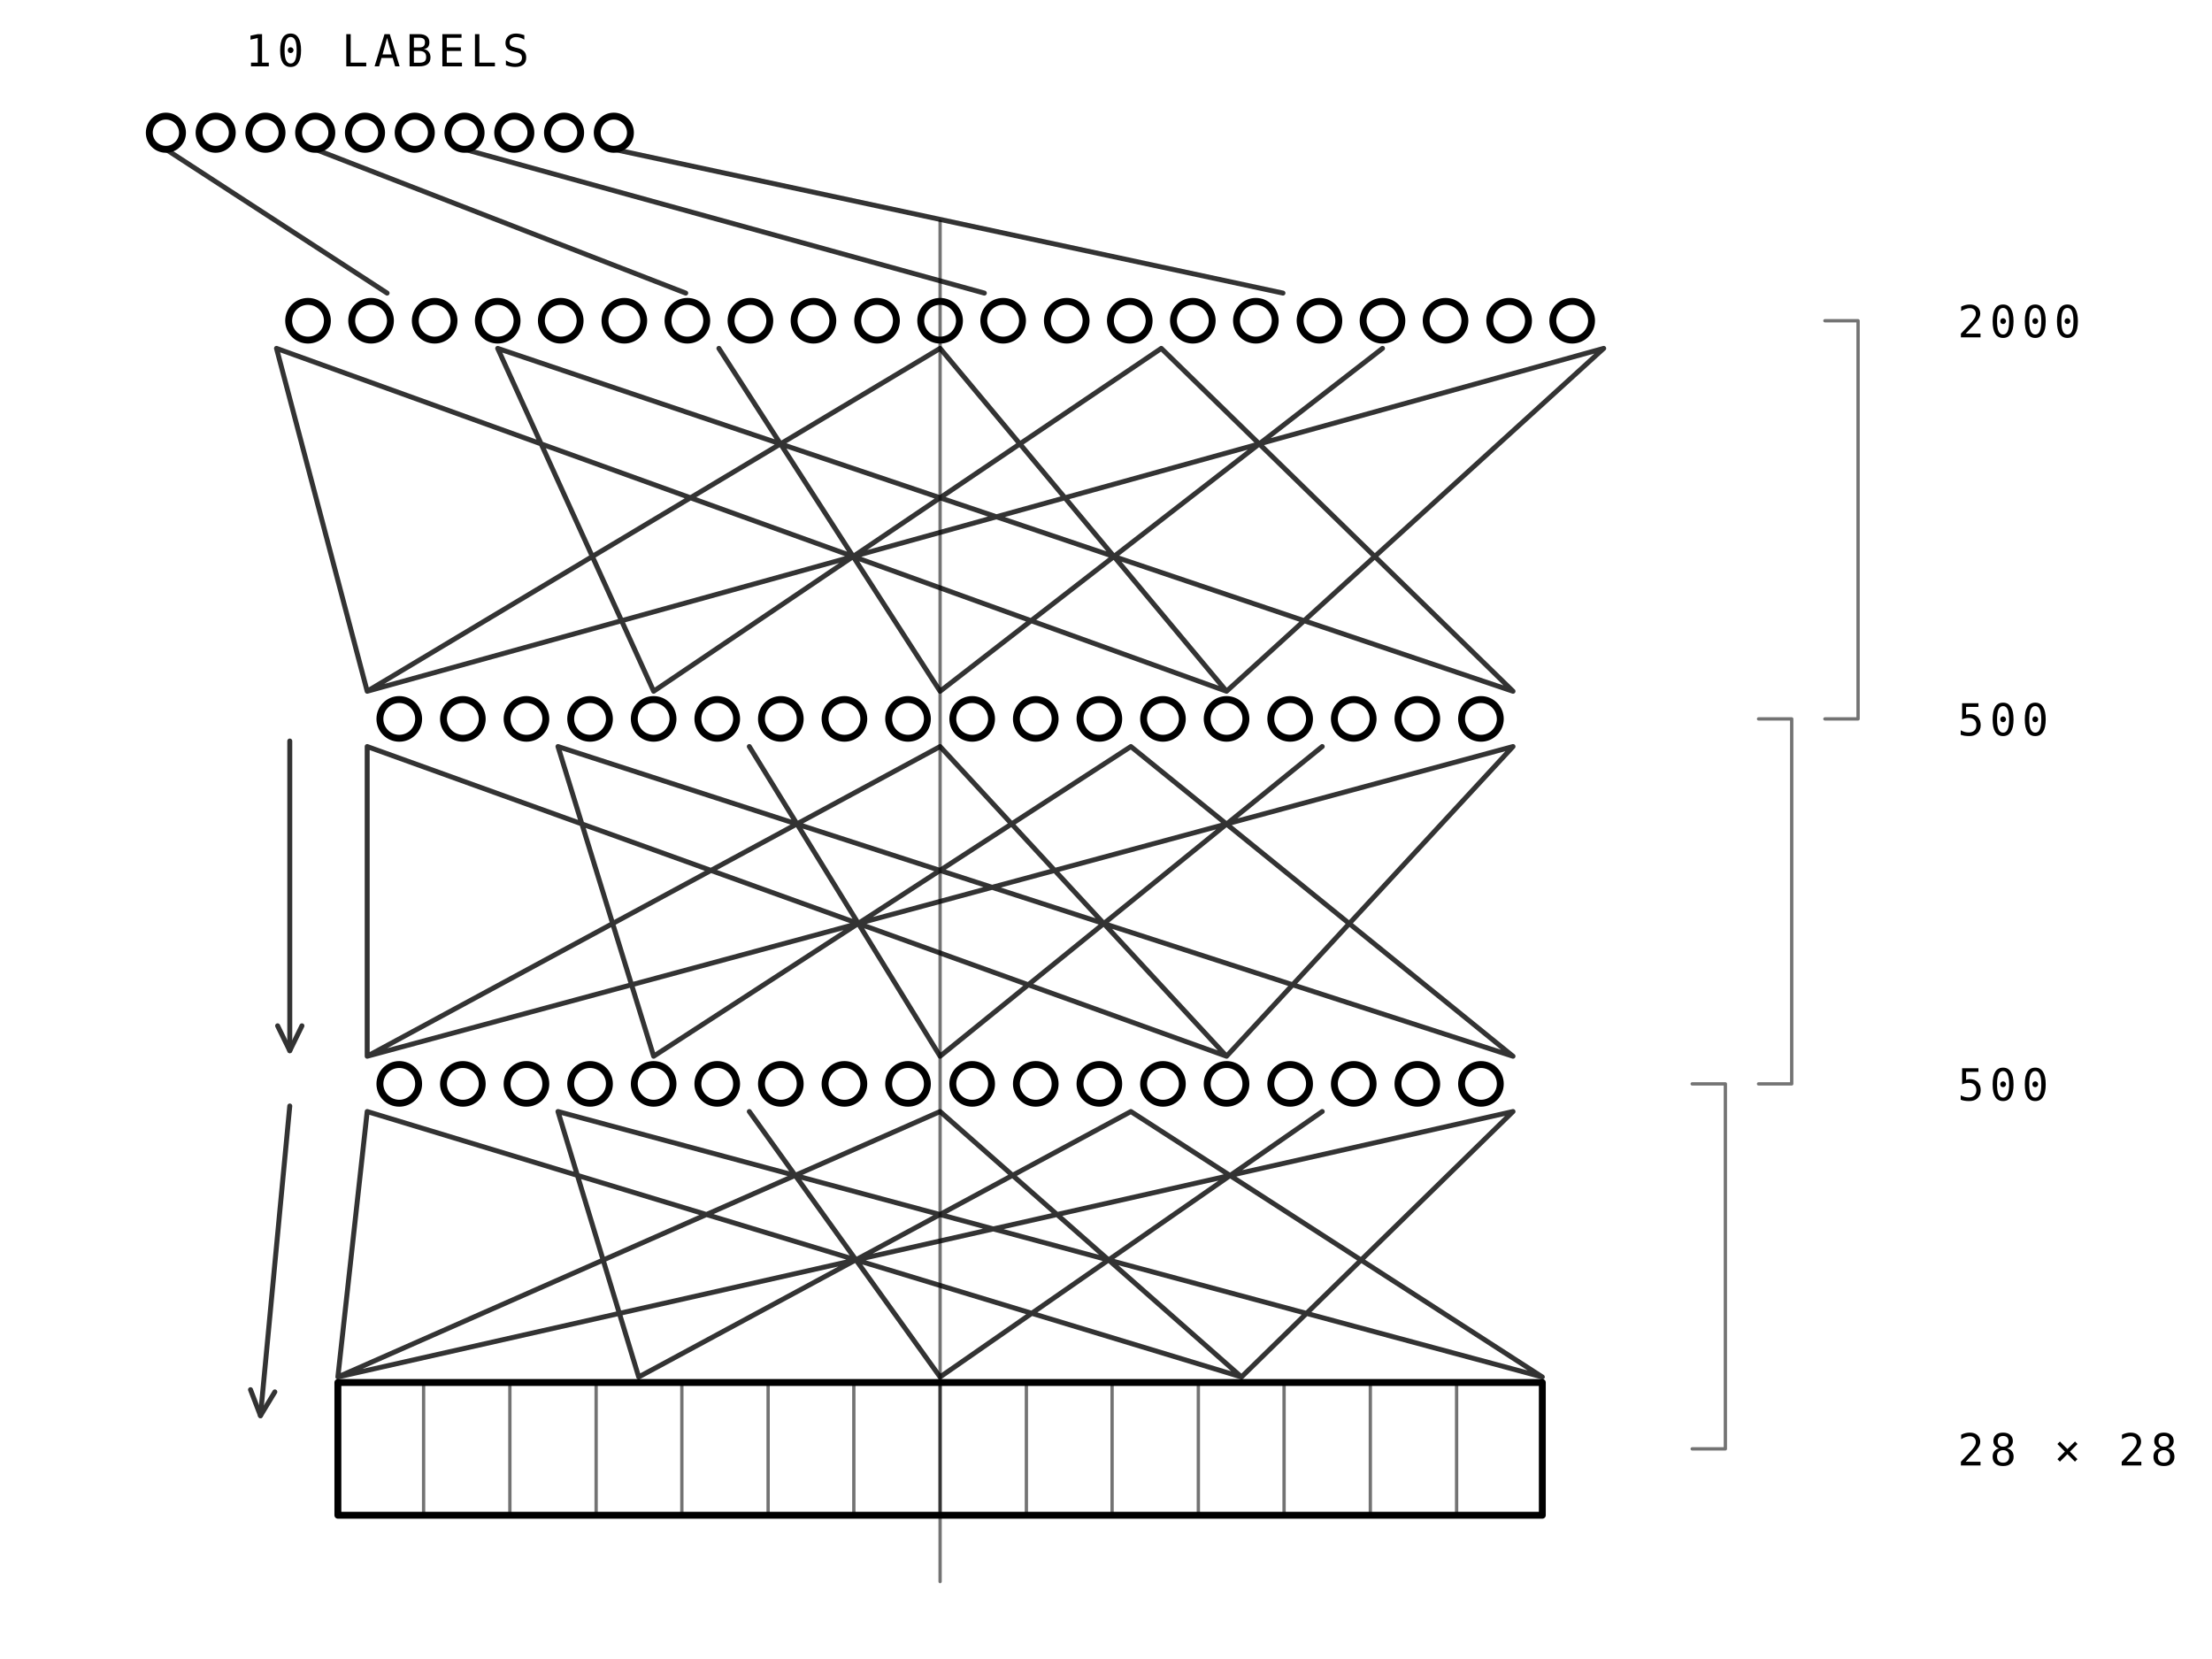
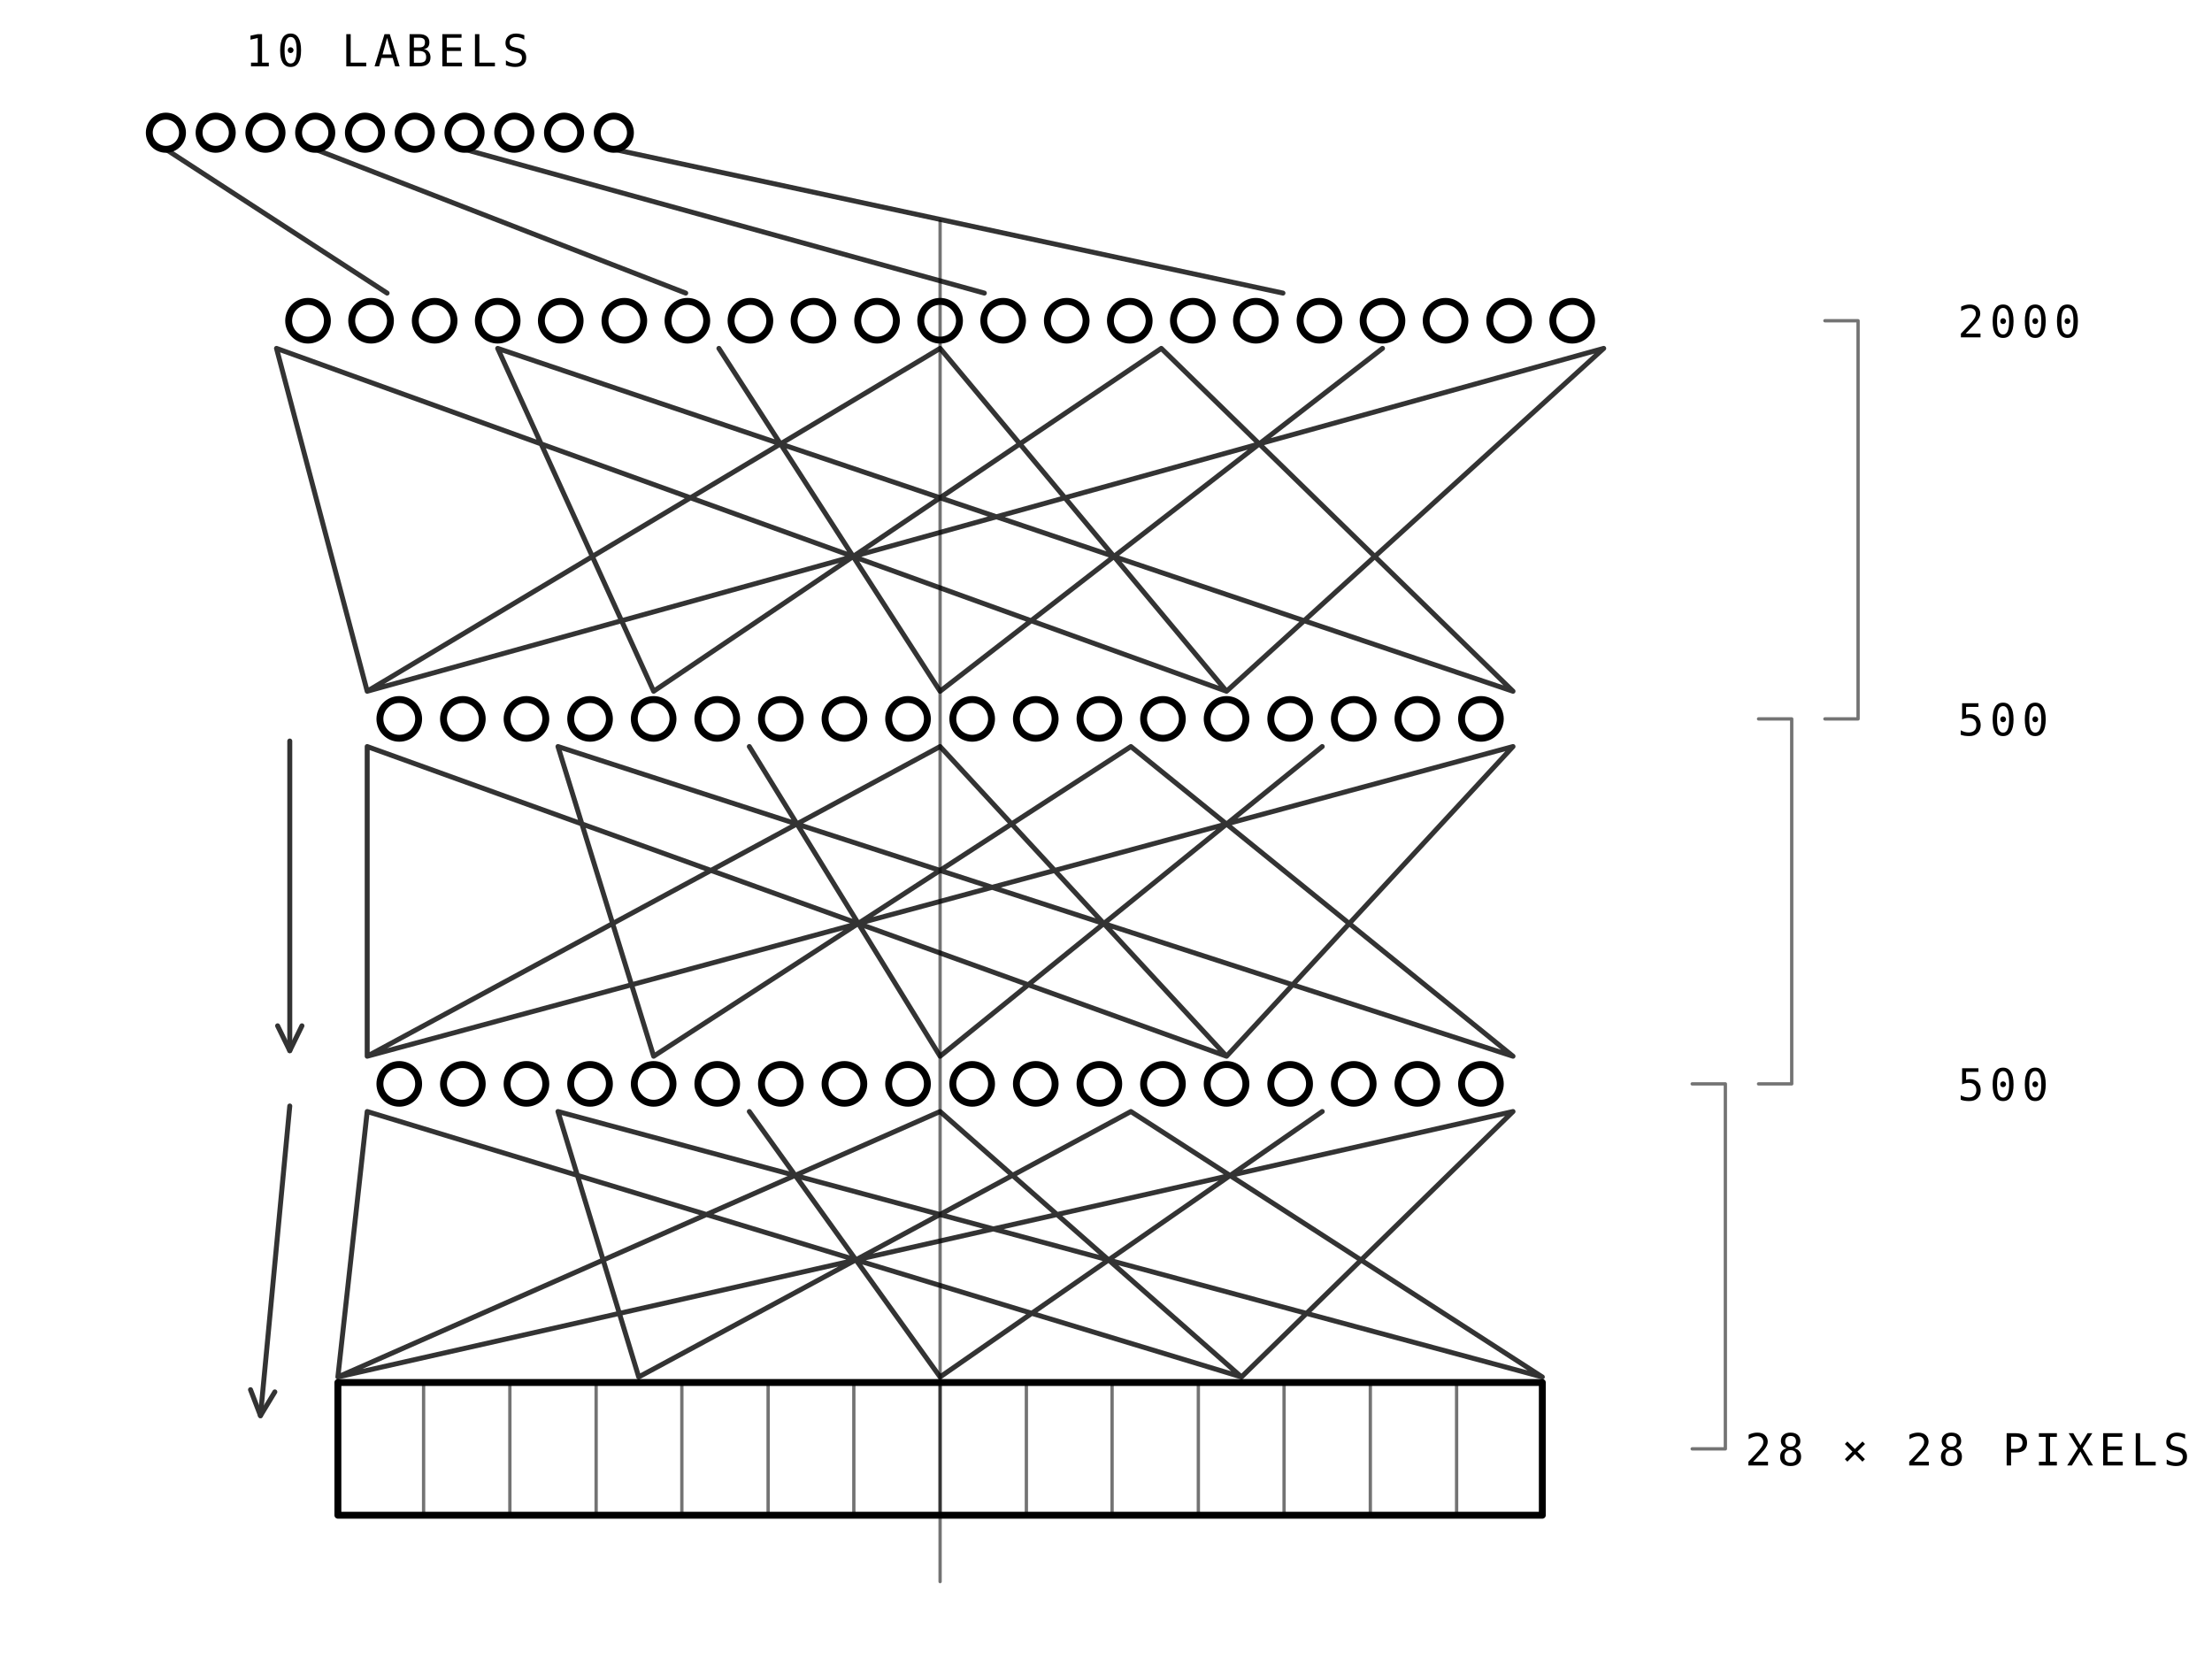
<svg xmlns="http://www.w3.org/2000/svg" viewBox="0 0 400 300" fill="none" stroke="currentColor" stroke-width="1.25" stroke-linecap="round" stroke-linejoin="round" aria-hidden="true">
  <g stroke-width="0.6" opacity="0.55">
    <path pathLength="1" d="M170 40 L170 286" />
    <path pathLength="1" d="M306 262 L312 262 L312 196 L306 196" />
    <path pathLength="1" d="M318 196 L324 196 L324 130 L318 130" />
    <path pathLength="1" d="M330 130 L336 130 L336 58 L330 58" />
  </g>
  <g>
    <path pathLength="1" d="M68.7 196 a3.5 3.5 0 1 0 7 0 a3.5 3.5 0 1 0 -7 0" />
    <path pathLength="1" d="M80.2 196 a3.5 3.5 0 1 0 7 0 a3.5 3.5 0 1 0 -7 0" />
    <path pathLength="1" d="M91.7 196 a3.5 3.5 0 1 0 7 0 a3.5 3.5 0 1 0 -7 0" />
    <path pathLength="1" d="M103.2 196 a3.5 3.5 0 1 0 7 0 a3.5 3.5 0 1 0 -7 0" />
    <path pathLength="1" d="M114.7 196 a3.5 3.5 0 1 0 7 0 a3.5 3.5 0 1 0 -7 0" />
    <path pathLength="1" d="M126.2 196 a3.5 3.5 0 1 0 7 0 a3.5 3.5 0 1 0 -7 0" />
    <path pathLength="1" d="M137.7 196 a3.5 3.5 0 1 0 7 0 a3.5 3.5 0 1 0 -7 0" />
    <path pathLength="1" d="M149.2 196 a3.5 3.5 0 1 0 7 0 a3.5 3.5 0 1 0 -7 0" />
    <path pathLength="1" d="M160.7 196 a3.5 3.5 0 1 0 7 0 a3.5 3.5 0 1 0 -7 0" />
    <path pathLength="1" d="M172.3 196 a3.5 3.5 0 1 0 7 0 a3.5 3.5 0 1 0 -7 0" />
    <path pathLength="1" d="M183.8 196 a3.5 3.5 0 1 0 7 0 a3.5 3.5 0 1 0 -7 0" />
    <path pathLength="1" d="M195.3 196 a3.5 3.5 0 1 0 7 0 a3.5 3.5 0 1 0 -7 0" />
    <path pathLength="1" d="M206.8 196 a3.5 3.5 0 1 0 7 0 a3.5 3.5 0 1 0 -7 0" />
    <path pathLength="1" d="M218.3 196 a3.5 3.5 0 1 0 7 0 a3.5 3.5 0 1 0 -7 0" />
    <path pathLength="1" d="M229.8 196 a3.5 3.5 0 1 0 7 0 a3.5 3.5 0 1 0 -7 0" />
    <path pathLength="1" d="M241.3 196 a3.5 3.5 0 1 0 7 0 a3.5 3.5 0 1 0 -7 0" />
    <path pathLength="1" d="M252.8 196 a3.5 3.5 0 1 0 7 0 a3.5 3.5 0 1 0 -7 0" />
    <path pathLength="1" d="M264.3 196 a3.5 3.5 0 1 0 7 0 a3.5 3.5 0 1 0 -7 0" />
    <path pathLength="1" d="M68.7 130 a3.5 3.5 0 1 0 7 0 a3.5 3.5 0 1 0 -7 0" />
    <path pathLength="1" d="M80.2 130 a3.5 3.5 0 1 0 7 0 a3.5 3.5 0 1 0 -7 0" />
    <path pathLength="1" d="M91.7 130 a3.5 3.5 0 1 0 7 0 a3.5 3.5 0 1 0 -7 0" />
    <path pathLength="1" d="M103.2 130 a3.5 3.5 0 1 0 7 0 a3.5 3.5 0 1 0 -7 0" />
    <path pathLength="1" d="M114.7 130 a3.5 3.5 0 1 0 7 0 a3.5 3.5 0 1 0 -7 0" />
    <path pathLength="1" d="M126.2 130 a3.5 3.5 0 1 0 7 0 a3.5 3.5 0 1 0 -7 0" />
    <path pathLength="1" d="M137.7 130 a3.5 3.5 0 1 0 7 0 a3.5 3.5 0 1 0 -7 0" />
    <path pathLength="1" d="M149.2 130 a3.5 3.5 0 1 0 7 0 a3.5 3.5 0 1 0 -7 0" />
    <path pathLength="1" d="M160.7 130 a3.5 3.5 0 1 0 7 0 a3.5 3.5 0 1 0 -7 0" />
    <path pathLength="1" d="M172.3 130 a3.5 3.5 0 1 0 7 0 a3.5 3.5 0 1 0 -7 0" />
    <path pathLength="1" d="M183.8 130 a3.5 3.5 0 1 0 7 0 a3.5 3.5 0 1 0 -7 0" />
    <path pathLength="1" d="M195.3 130 a3.5 3.5 0 1 0 7 0 a3.5 3.5 0 1 0 -7 0" />
    <path pathLength="1" d="M206.8 130 a3.5 3.5 0 1 0 7 0 a3.5 3.5 0 1 0 -7 0" />
    <path pathLength="1" d="M218.3 130 a3.5 3.5 0 1 0 7 0 a3.5 3.5 0 1 0 -7 0" />
    <path pathLength="1" d="M229.8 130 a3.5 3.5 0 1 0 7 0 a3.5 3.5 0 1 0 -7 0" />
    <path pathLength="1" d="M241.3 130 a3.5 3.5 0 1 0 7 0 a3.5 3.5 0 1 0 -7 0" />
    <path pathLength="1" d="M252.8 130 a3.5 3.5 0 1 0 7 0 a3.5 3.5 0 1 0 -7 0" />
    <path pathLength="1" d="M264.3 130 a3.5 3.5 0 1 0 7 0 a3.5 3.5 0 1 0 -7 0" />
    <path pathLength="1" d="M52.2 58 a3.5 3.5 0 1 0 7 0 a3.5 3.5 0 1 0 -7 0" />
    <path pathLength="1" d="M63.6 58 a3.5 3.5 0 1 0 7 0 a3.5 3.5 0 1 0 -7 0" />
    <path pathLength="1" d="M75.1 58 a3.5 3.5 0 1 0 7 0 a3.5 3.5 0 1 0 -7 0" />
    <path pathLength="1" d="M86.5 58 a3.5 3.5 0 1 0 7 0 a3.5 3.5 0 1 0 -7 0" />
    <path pathLength="1" d="M97.9 58 a3.5 3.5 0 1 0 7 0 a3.5 3.5 0 1 0 -7 0" />
    <path pathLength="1" d="M109.4 58 a3.5 3.5 0 1 0 7 0 a3.5 3.5 0 1 0 -7 0" />
    <path pathLength="1" d="M120.8 58 a3.5 3.5 0 1 0 7 0 a3.5 3.5 0 1 0 -7 0" />
    <path pathLength="1" d="M132.2 58 a3.5 3.5 0 1 0 7 0 a3.5 3.5 0 1 0 -7 0" />
    <path pathLength="1" d="M143.6 58 a3.5 3.5 0 1 0 7 0 a3.5 3.5 0 1 0 -7 0" />
    <path pathLength="1" d="M155.1 58 a3.5 3.5 0 1 0 7 0 a3.5 3.5 0 1 0 -7 0" />
    <path pathLength="1" d="M166.5 58 a3.5 3.5 0 1 0 7 0 a3.5 3.5 0 1 0 -7 0" />
    <path pathLength="1" d="M177.9 58 a3.5 3.5 0 1 0 7 0 a3.5 3.5 0 1 0 -7 0" />
    <path pathLength="1" d="M189.4 58 a3.5 3.5 0 1 0 7 0 a3.5 3.5 0 1 0 -7 0" />
    <path pathLength="1" d="M200.8 58 a3.5 3.5 0 1 0 7 0 a3.5 3.5 0 1 0 -7 0" />
    <path pathLength="1" d="M212.2 58 a3.5 3.5 0 1 0 7 0 a3.5 3.5 0 1 0 -7 0" />
    <path pathLength="1" d="M223.6 58 a3.5 3.5 0 1 0 7 0 a3.5 3.5 0 1 0 -7 0" />
    <path pathLength="1" d="M235.1 58 a3.5 3.5 0 1 0 7 0 a3.5 3.5 0 1 0 -7 0" />
    <path pathLength="1" d="M246.5 58 a3.5 3.5 0 1 0 7 0 a3.5 3.5 0 1 0 -7 0" />
    <path pathLength="1" d="M257.9 58 a3.5 3.5 0 1 0 7 0 a3.5 3.5 0 1 0 -7 0" />
    <path pathLength="1" d="M269.4 58 a3.5 3.5 0 1 0 7 0 a3.5 3.5 0 1 0 -7 0" />
    <path pathLength="1" d="M280.8 58 a3.5 3.5 0 1 0 7 0 a3.5 3.5 0 1 0 -7 0" />
    <path pathLength="1" d="M61.1 250 L278.9 250 L278.9 274 L61.1 274 Z" />
    <path pathLength="1" d="M27 24 a3 3 0 1 0 6 0 a3 3 0 1 0 -6 0" />
    <path pathLength="1" d="M36 24 a3 3 0 1 0 6 0 a3 3 0 1 0 -6 0" />
    <path pathLength="1" d="M45 24 a3 3 0 1 0 6 0 a3 3 0 1 0 -6 0" />
    <path pathLength="1" d="M54 24 a3 3 0 1 0 6 0 a3 3 0 1 0 -6 0" />
    <path pathLength="1" d="M63 24 a3 3 0 1 0 6 0 a3 3 0 1 0 -6 0" />
    <path pathLength="1" d="M72 24 a3 3 0 1 0 6 0 a3 3 0 1 0 -6 0" />
    <path pathLength="1" d="M81 24 a3 3 0 1 0 6 0 a3 3 0 1 0 -6 0" />
    <path pathLength="1" d="M90 24 a3 3 0 1 0 6 0 a3 3 0 1 0 -6 0" />
    <path pathLength="1" d="M99 24 a3 3 0 1 0 6 0 a3 3 0 1 0 -6 0" />
    <path pathLength="1" d="M108 24 a3 3 0 1 0 6 0 a3 3 0 1 0 -6 0" />
  </g>
  <g stroke-width="0.6" opacity="0.55">
    <path pathLength="1" d="M76.6 250 L76.6 274 M92.2 250 L92.2 274 M107.8 250 L107.8 274 M123.3 250 L123.3 274 M138.9 250 L138.9 274 M154.4 250 L154.4 274 M170 250 L170 274 M185.6 250 L185.6 274 M201.1 250 L201.1 274 M216.7 250 L216.7 274 M232.2 250 L232.2 274 M247.8 250 L247.8 274 M263.4 250 L263.4 274" />
  </g>
  <g stroke-width="0.9" opacity="0.8">
    <path pathLength="1" d="M66.4 201 L61.1 249 M66.4 201 L224.5 249 M100.9 201 L115.5 249 M100.9 201 L278.9 249 M135.5 201 L170 249 M170 201 L61.1 249 M170 201 L224.5 249 M204.5 201 L115.5 249 M204.5 201 L278.9 249 M239.1 201 L170 249 M273.6 201 L61.1 249 M273.6 201 L224.5 249" />
    <path pathLength="1" d="M52.4 200 L47.1 256" />
    <path pathLength="1" d="M45.3 251.3 L47.1 256 L49.7 251.7" />
    <path pathLength="1" d="M66.4 135 L66.4 191 M66.4 135 L221.8 191 M100.9 135 L118.2 191 M100.9 135 L273.6 191 M135.5 135 L170 191 M170 135 L66.4 191 M170 135 L221.8 191 M204.5 135 L118.2 191 M204.5 135 L273.6 191 M239.1 135 L170 191 M273.6 135 L66.4 191 M273.6 135 L221.8 191" />
    <path pathLength="1" d="M52.4 134 L52.4 190" />
    <path pathLength="1" d="M50.2 185.5 L52.4 190 L54.6 185.5" />
    <path pathLength="1" d="M50 63 L66.4 125 M50 63 L221.8 125 M90 63 L118.2 125 M90 63 L273.6 125 M130 63 L170 125 M170 63 L66.4 125 M170 63 L221.8 125 M210 63 L118.2 125 M210 63 L273.6 125 M250 63 L170 125 M290 63 L66.4 125 M290 63 L221.8 125" />
    <path pathLength="1" d="M30 27 L70 53 M57 27 L124 53 M84 27 L178 53 M111 27 L232 53" />
  </g>
  <g>
-     <text x="354" y="265" font-size="8" text-anchor="start" fill="currentColor" stroke="none" font-family="ui-monospace, monospace" letter-spacing="1">28 × 28 PIXELS</text>
    <text x="354" y="199" font-size="8" text-anchor="start" fill="currentColor" stroke="none" font-family="ui-monospace, monospace" letter-spacing="1">500</text>
    <text x="354" y="133" font-size="8" text-anchor="start" fill="currentColor" stroke="none" font-family="ui-monospace, monospace" letter-spacing="1">500</text>
    <text x="354" y="61" font-size="8" text-anchor="start" fill="currentColor" stroke="none" font-family="ui-monospace, monospace" letter-spacing="1">2000</text>
+     <text x="396" y="265" font-size="8" text-anchor="end" fill="currentColor" stroke="none" font-family="ui-monospace, monospace" letter-spacing="1">28 × 28 PIXELS</text>
    <text x="70" y="12" font-size="8" text-anchor="middle" fill="currentColor" stroke="none" font-family="ui-monospace, monospace" letter-spacing="1">10 LABELS</text>
  </g>
</svg>
